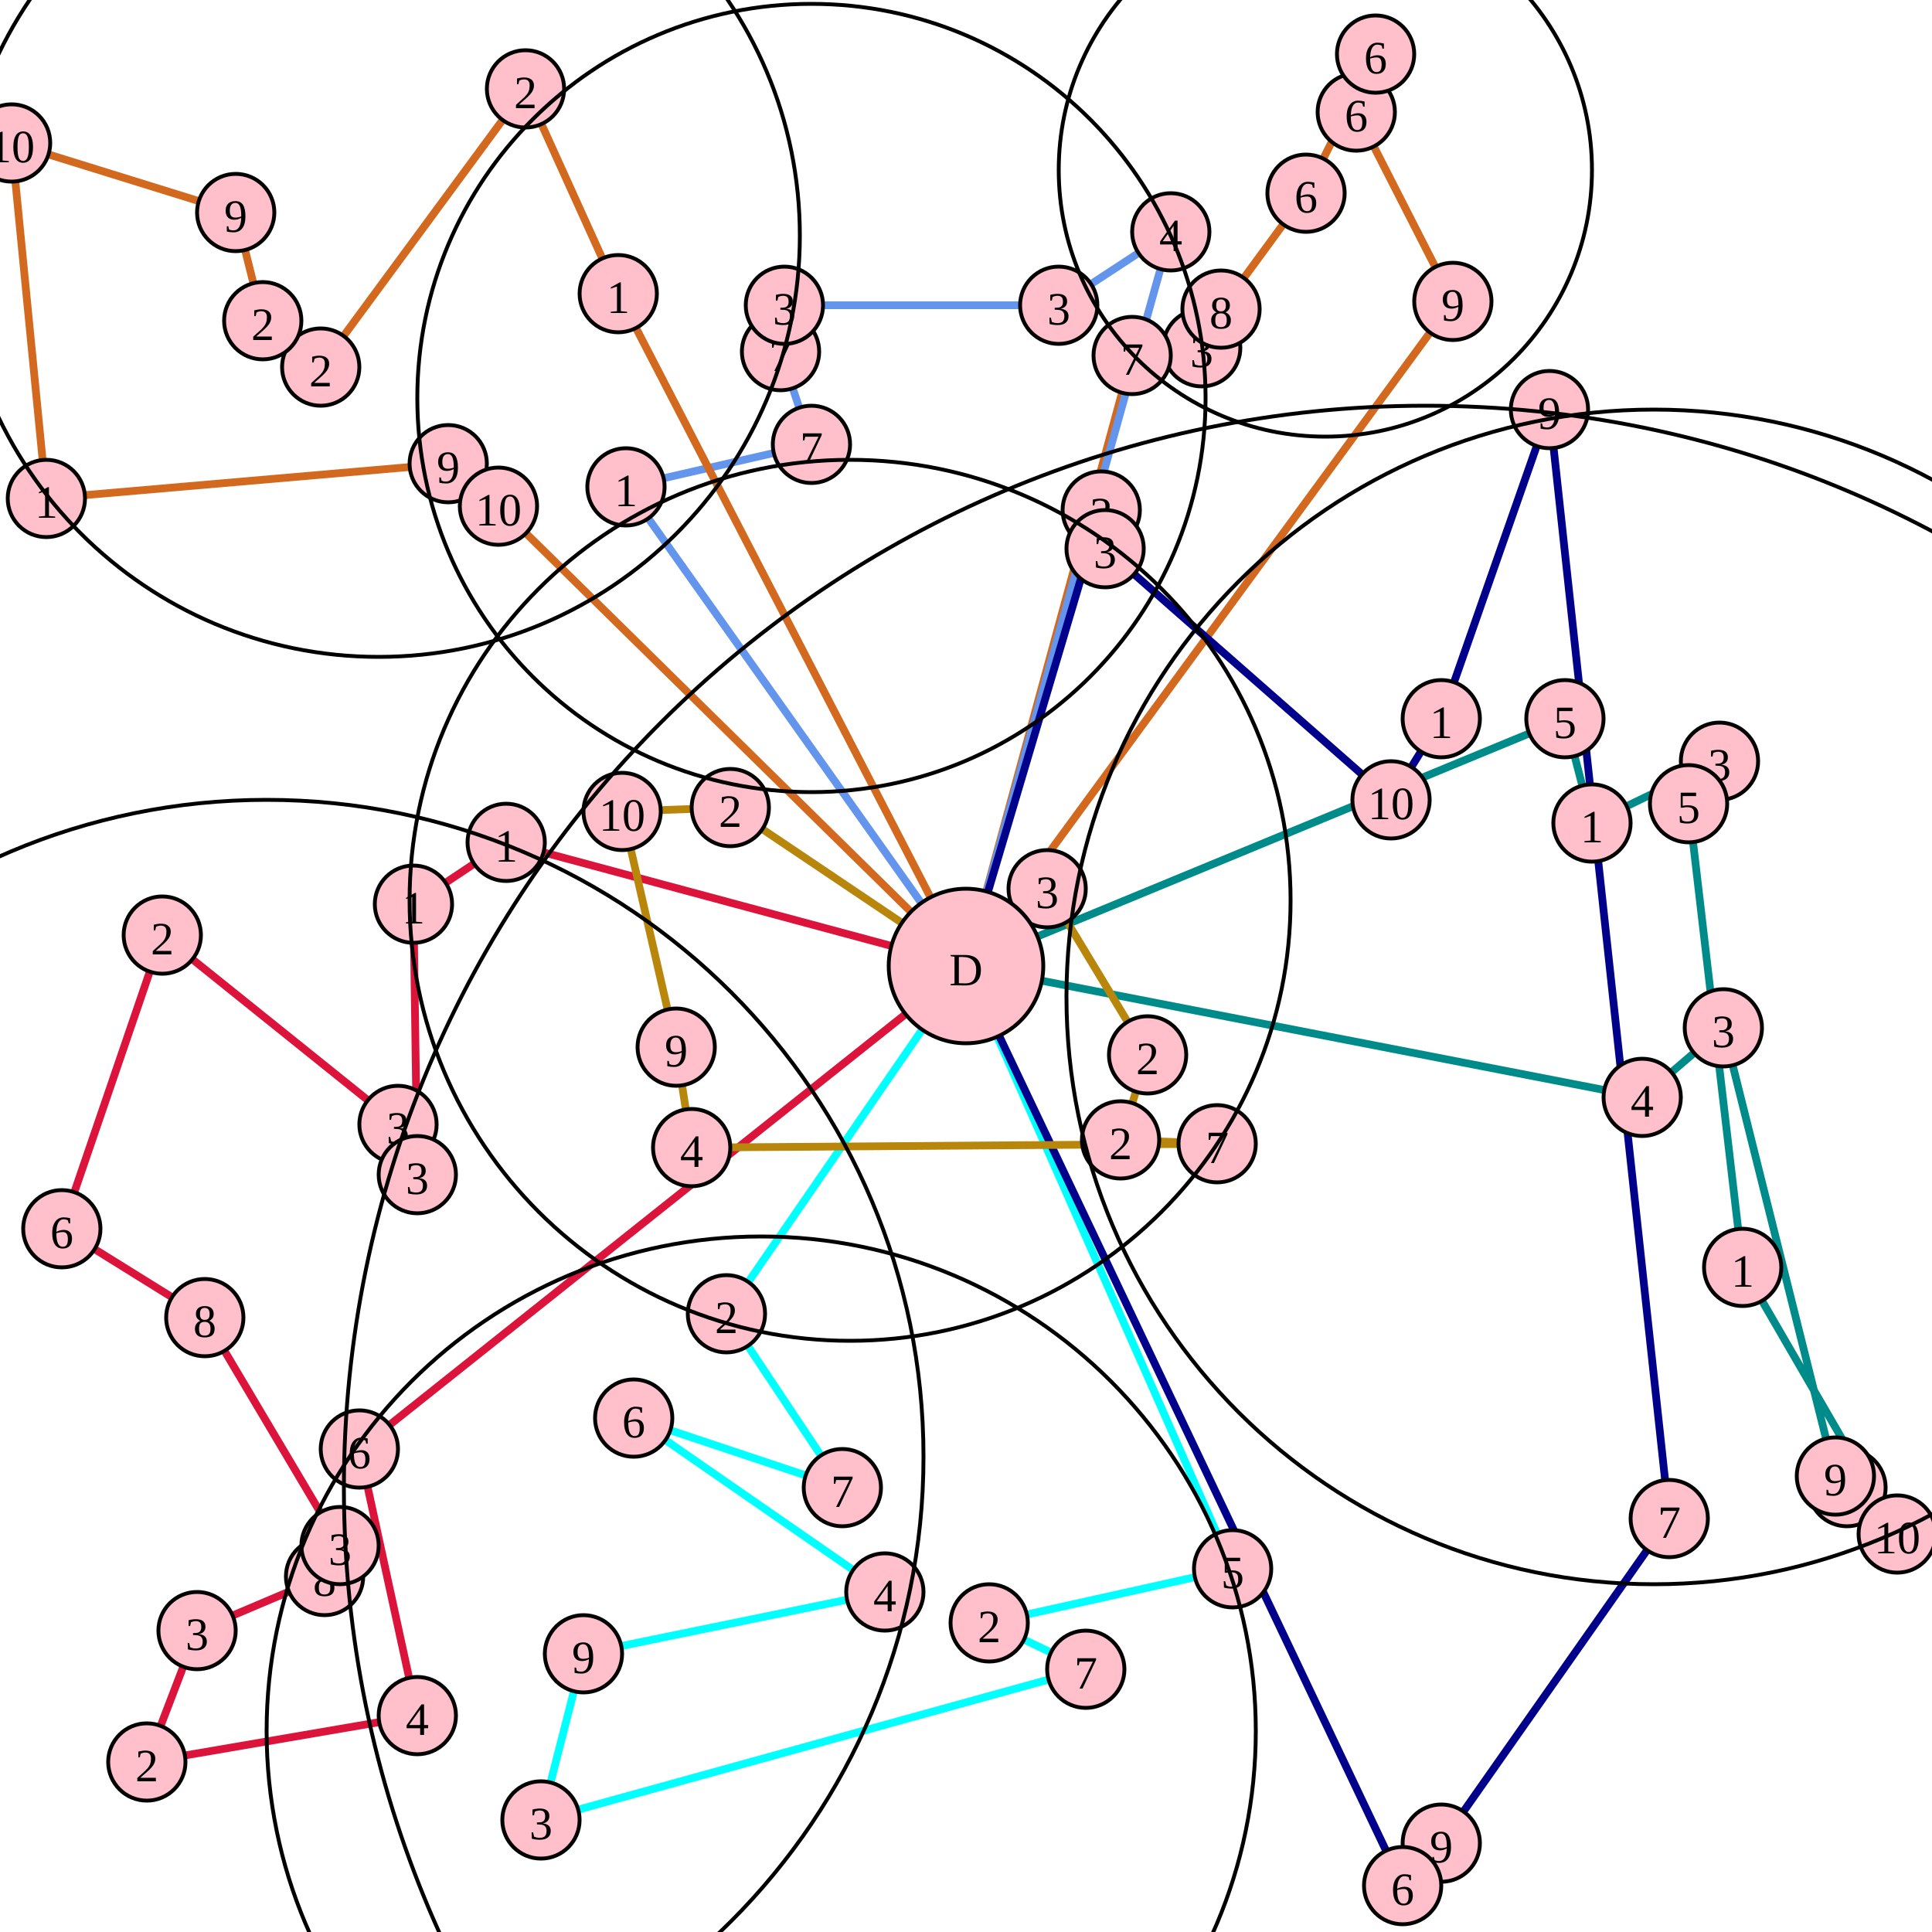
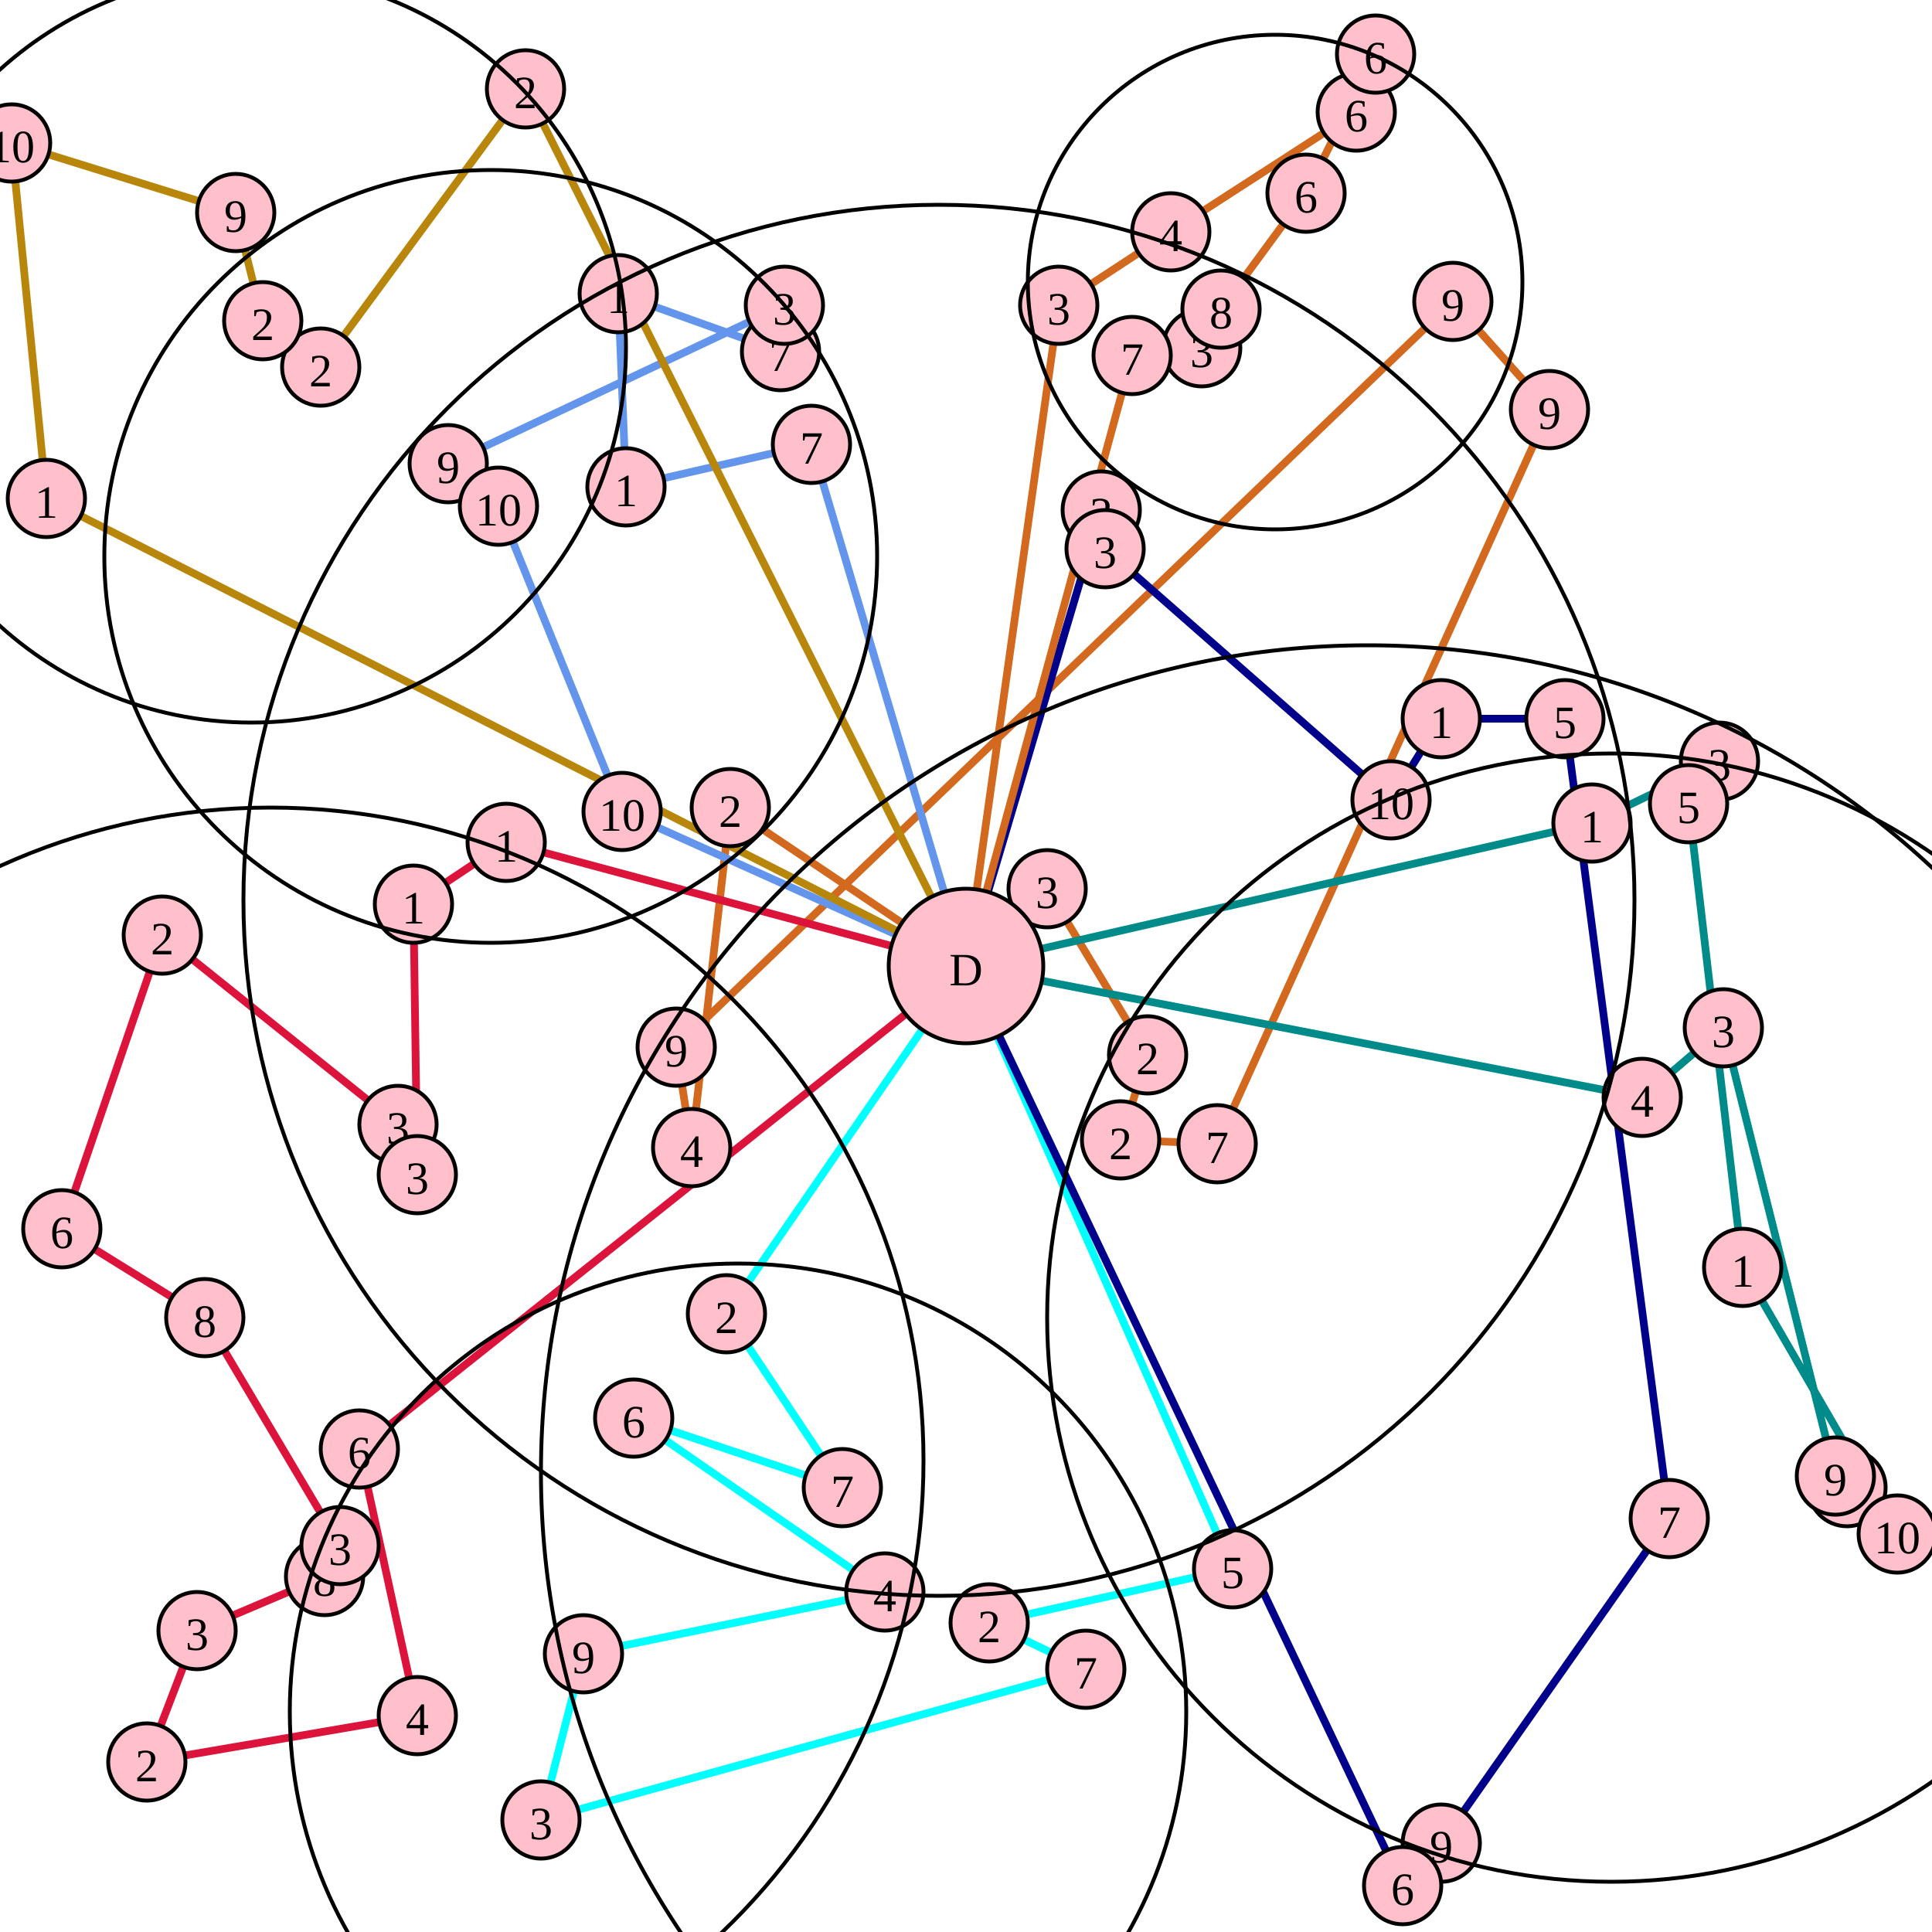
<svg xmlns="http://www.w3.org/2000/svg" width="8cm" height="8cm" viewBox="0 0 500 500" version="1.1">
-   <path d="M250.0 250.0 L376.0 78.0L351.0 29.0L356.0 14.0L338.0 50.0L316.0 80.0L311.0 90.0L293.0 92.0z" stroke="chocolate" fill="none" stroke-width="2" />
-   <path d="M250.0 250.0 L162.0 126.0L210.0 115.0L202.0 91.0L203.0 79.0L274.0 79.0L303.0 60.0z" stroke="cornflowerblue" fill="none" stroke-width="2" />
+   <path d="M250.0 250.0 L189.0 209.0L179.0 297.0L175.0 271.0L376.0 78.0L401.0 106.0L315.0 296.0L290.0 295.0L297.0 273.0L271.0 230.0z" stroke="chocolate" fill="none" stroke-width="2" />
+   <path d="M250.0 250.0 L210.0 115.0L162.0 126.0L160.0 76.0L202.0 91.0L203.0 79.0L116.0 120.0L129.0 131.0L161.0 210.0z" stroke="cornflowerblue" fill="none" stroke-width="2" />
  <path d="M250.0 250.0 L93.0 375.0L108.0 444.0L38.0 456.0L51.0 422.0L84.0 408.0L88.0 400.0L53.0 341.0L16.0 318.0L42.0 242.0L103.0 291.0L108.0 304.0L107.0 234.0L131.0 218.0z" stroke="crimson" fill="none" stroke-width="2" />
  <path d="M250.0 250.0 L188.0 340.0L218.0 385.0L164.0 367.0L229.0 412.0L151.0 428.0L140.0 471.0L281.0 432.0L256.0 420.0L319.0 406.0z" stroke="cyan" fill="none" stroke-width="2" />
-   <path d="M250.0 250.0 L285.0 132.0L286.0 142.0L360.0 207.0L373.0 186.0L401.0 106.0L432.0 393.0L373.0 477.0L363.0 488.0z" stroke="darkblue" fill="none" stroke-width="2" />
-   <path d="M250.0 250.0 L425.0 284.0L446.0 266.0L475.0 382.0L478.0 385.0L491.0 397.0L451.0 328.0L437.0 208.0L445.0 197.0L412.0 213.0L405.0 186.0z" stroke="darkcyan" fill="none" stroke-width="2" />
-   <path d="M250.0 250.0 L189.0 209.0L161.0 210.0L175.0 271.0L179.0 297.0L315.0 296.0L290.0 295.0L297.0 273.0L271.0 230.0z" stroke="darkgoldenrod" fill="none" stroke-width="2" />
-   <path d="M250.0 250.0 L160.0 76.0L136.0 23.0L83.0 95.0L68.0 83.0L61.0 55.0L3.0 37.0L12.0 129.0L116.0 120.0L129.0 131.0z" stroke="chocolate" fill="none" stroke-width="2" />
+   <path d="M250.0 250.0 L285.0 132.0L286.0 142.0L360.0 207.0L373.0 186.0L405.0 186.0L432.0 393.0L373.0 477.0L363.0 488.0z" stroke="darkblue" fill="none" stroke-width="2" />
+   <path d="M250.0 250.0 L425.0 284.0L446.0 266.0L475.0 382.0L478.0 385.0L491.0 397.0L451.0 328.0L437.0 208.0L445.0 197.0L412.0 213.0z" stroke="darkcyan" fill="none" stroke-width="2" />
+   <path d="M250.0 250.0 L136.0 23.0L83.0 95.0L68.0 83.0L61.0 55.0L3.0 37.0L12.0 129.0z" stroke="darkgoldenrod" fill="none" stroke-width="2" />
+   <path d="M250.0 250.0 L274.0 79.0L303.0 60.0L351.0 29.0L356.0 14.0L338.0 50.0L316.0 80.0L311.0 90.0L293.0 92.0z" stroke="chocolate" fill="none" stroke-width="2" />
  <g transform="translate(351,29)">
    <circle cx="0" cy="0" r="10" fill="pink" stroke="black" stroke-width="1" />
    <text text-anchor="middle" y="5">6</text>
  </g>
  <g transform="translate(271,230)">
    <circle cx="0" cy="0" r="10" fill="pink" stroke="black" stroke-width="1" />
    <text text-anchor="middle" y="5">3</text>
  </g>
  <g transform="translate(103,291)">
    <circle cx="0" cy="0" r="10" fill="pink" stroke="black" stroke-width="1" />
    <text text-anchor="middle" y="5">3</text>
  </g>
  <g transform="translate(108,304)">
    <circle cx="0" cy="0" r="10" fill="pink" stroke="black" stroke-width="1" />
    <text text-anchor="middle" y="5">3</text>
  </g>
  <g transform="translate(16,318)">
    <circle cx="0" cy="0" r="10" fill="pink" stroke="black" stroke-width="1" />
    <text text-anchor="middle" y="5">6</text>
  </g>
  <g transform="translate(160,76)">
    <circle cx="0" cy="0" r="10" fill="pink" stroke="black" stroke-width="1" />
    <text text-anchor="middle" y="5">1</text>
  </g>
  <g transform="translate(179,297)">
    <circle cx="0" cy="0" r="10" fill="pink" stroke="black" stroke-width="1" />
    <text text-anchor="middle" y="5">4</text>
  </g>
  <g transform="translate(297,273)">
    <circle cx="0" cy="0" r="10" fill="pink" stroke="black" stroke-width="1" />
    <text text-anchor="middle" y="5">2</text>
  </g>
  <g transform="translate(405,186)">
    <circle cx="0" cy="0" r="10" fill="pink" stroke="black" stroke-width="1" />
    <text text-anchor="middle" y="5">5</text>
  </g>
  <g transform="translate(84,408)">
    <circle cx="0" cy="0" r="10" fill="pink" stroke="black" stroke-width="1" />
    <text text-anchor="middle" y="5">8</text>
  </g>
  <g transform="translate(432,393)">
    <circle cx="0" cy="0" r="10" fill="pink" stroke="black" stroke-width="1" />
    <text text-anchor="middle" y="5">7</text>
  </g>
  <g transform="translate(210,115)">
    <circle cx="0" cy="0" r="10" fill="pink" stroke="black" stroke-width="1" />
    <text text-anchor="middle" y="5">7</text>
  </g>
  <g transform="translate(425,284)">
    <circle cx="0" cy="0" r="10" fill="pink" stroke="black" stroke-width="1" />
    <text text-anchor="middle" y="5">4</text>
  </g>
  <g transform="translate(319,406)">
    <circle cx="0" cy="0" r="10" fill="pink" stroke="black" stroke-width="1" />
    <text text-anchor="middle" y="5">5</text>
  </g>
  <g transform="translate(202,91)">
    <circle cx="0" cy="0" r="10" fill="pink" stroke="black" stroke-width="1" />
    <text text-anchor="middle" y="5">7</text>
  </g>
  <g transform="translate(478,385)">
    <circle cx="0" cy="0" r="10" fill="pink" stroke="black" stroke-width="1" />
    <text text-anchor="middle" y="5">2</text>
  </g>
  <g transform="translate(290,295)">
    <circle cx="0" cy="0" r="10" fill="pink" stroke="black" stroke-width="1" />
    <text text-anchor="middle" y="5">2</text>
  </g>
  <g transform="translate(83,95)">
    <circle cx="0" cy="0" r="10" fill="pink" stroke="black" stroke-width="1" />
    <text text-anchor="middle" y="5">2</text>
  </g>
  <g transform="translate(61,55)">
    <circle cx="0" cy="0" r="10" fill="pink" stroke="black" stroke-width="1" />
    <text text-anchor="middle" y="5">9</text>
  </g>
  <g transform="translate(42,242)">
    <circle cx="0" cy="0" r="10" fill="pink" stroke="black" stroke-width="1" />
    <text text-anchor="middle" y="5">2</text>
  </g>
  <g transform="translate(162,126)">
    <circle cx="0" cy="0" r="10" fill="pink" stroke="black" stroke-width="1" />
    <text text-anchor="middle" y="5">1</text>
  </g>
  <g transform="translate(108,444)">
    <circle cx="0" cy="0" r="10" fill="pink" stroke="black" stroke-width="1" />
    <text text-anchor="middle" y="5">4</text>
  </g>
  <g transform="translate(151,428)">
    <circle cx="0" cy="0" r="10" fill="pink" stroke="black" stroke-width="1" />
    <text text-anchor="middle" y="5">9</text>
  </g>
  <g transform="translate(116,120)">
    <circle cx="0" cy="0" r="10" fill="pink" stroke="black" stroke-width="1" />
    <text text-anchor="middle" y="5">9</text>
  </g>
  <g transform="translate(285,132)">
    <circle cx="0" cy="0" r="10" fill="pink" stroke="black" stroke-width="1" />
    <text text-anchor="middle" y="5">3</text>
  </g>
  <g transform="translate(129,131)">
    <circle cx="0" cy="0" r="10" fill="pink" stroke="black" stroke-width="1" />
    <text text-anchor="middle" y="5">10</text>
  </g>
  <g transform="translate(451,328)">
    <circle cx="0" cy="0" r="10" fill="pink" stroke="black" stroke-width="1" />
    <text text-anchor="middle" y="5">1</text>
  </g>
  <g transform="translate(274,79)">
    <circle cx="0" cy="0" r="10" fill="pink" stroke="black" stroke-width="1" />
    <text text-anchor="middle" y="5">3</text>
  </g>
  <g transform="translate(338,50)">
    <circle cx="0" cy="0" r="10" fill="pink" stroke="black" stroke-width="1" />
    <text text-anchor="middle" y="5">6</text>
  </g>
  <g transform="translate(445,197)">
    <circle cx="0" cy="0" r="10" fill="pink" stroke="black" stroke-width="1" />
    <text text-anchor="middle" y="5">3</text>
  </g>
  <g transform="translate(311,90)">
    <circle cx="0" cy="0" r="10" fill="pink" stroke="black" stroke-width="1" />
    <text text-anchor="middle" y="5">3</text>
  </g>
  <g transform="translate(3,37)">
    <circle cx="0" cy="0" r="10" fill="pink" stroke="black" stroke-width="1" />
    <text text-anchor="middle" y="5">10</text>
  </g>
  <g transform="translate(293,92)">
    <circle cx="0" cy="0" r="10" fill="pink" stroke="black" stroke-width="1" />
    <text text-anchor="middle" y="5">7</text>
  </g>
  <g transform="translate(256,420)">
    <circle cx="0" cy="0" r="10" fill="pink" stroke="black" stroke-width="1" />
    <text text-anchor="middle" y="5">2</text>
  </g>
  <g transform="translate(373,186)">
    <circle cx="0" cy="0" r="10" fill="pink" stroke="black" stroke-width="1" />
    <text text-anchor="middle" y="5">1</text>
  </g>
  <g transform="translate(68,83)">
    <circle cx="0" cy="0" r="10" fill="pink" stroke="black" stroke-width="1" />
    <text text-anchor="middle" y="5">2</text>
  </g>
  <g transform="translate(188,340)">
    <circle cx="0" cy="0" r="10" fill="pink" stroke="black" stroke-width="1" />
    <text text-anchor="middle" y="5">2</text>
  </g>
  <g transform="translate(164,367)">
    <circle cx="0" cy="0" r="10" fill="pink" stroke="black" stroke-width="1" />
    <text text-anchor="middle" y="5">6</text>
  </g>
  <g transform="translate(88,400)">
    <circle cx="0" cy="0" r="10" fill="pink" stroke="black" stroke-width="1" />
    <text text-anchor="middle" y="5">3</text>
  </g>
  <g transform="translate(38,456)">
    <circle cx="0" cy="0" r="10" fill="pink" stroke="black" stroke-width="1" />
    <text text-anchor="middle" y="5">2</text>
  </g>
  <g transform="translate(360,207)">
    <circle cx="0" cy="0" r="10" fill="pink" stroke="black" stroke-width="1" />
    <text text-anchor="middle" y="5">10</text>
  </g>
  <g transform="translate(107,234)">
    <circle cx="0" cy="0" r="10" fill="pink" stroke="black" stroke-width="1" />
    <text text-anchor="middle" y="5">1</text>
  </g>
  <g transform="translate(376,78)">
    <circle cx="0" cy="0" r="10" fill="pink" stroke="black" stroke-width="1" />
    <text text-anchor="middle" y="5">9</text>
  </g>
  <g transform="translate(218,385)">
    <circle cx="0" cy="0" r="10" fill="pink" stroke="black" stroke-width="1" />
    <text text-anchor="middle" y="5">7</text>
  </g>
  <g transform="translate(446,266)">
    <circle cx="0" cy="0" r="10" fill="pink" stroke="black" stroke-width="1" />
    <text text-anchor="middle" y="5">3</text>
  </g>
  <g transform="translate(53,341)">
    <circle cx="0" cy="0" r="10" fill="pink" stroke="black" stroke-width="1" />
    <text text-anchor="middle" y="5">8</text>
  </g>
  <g transform="translate(189,209)">
    <circle cx="0" cy="0" r="10" fill="pink" stroke="black" stroke-width="1" />
    <text text-anchor="middle" y="5">2</text>
  </g>
  <g transform="translate(51,422)">
    <circle cx="0" cy="0" r="10" fill="pink" stroke="black" stroke-width="1" />
    <text text-anchor="middle" y="5">3</text>
  </g>
  <g transform="translate(131,218)">
    <circle cx="0" cy="0" r="10" fill="pink" stroke="black" stroke-width="1" />
    <text text-anchor="middle" y="5">1</text>
  </g>
  <g transform="translate(491,397)">
    <circle cx="0" cy="0" r="10" fill="pink" stroke="black" stroke-width="1" />
    <text text-anchor="middle" y="5">10</text>
  </g>
  <g transform="translate(161,210)">
    <circle cx="0" cy="0" r="10" fill="pink" stroke="black" stroke-width="1" />
    <text text-anchor="middle" y="5">10</text>
  </g>
  <g transform="translate(286,142)">
    <circle cx="0" cy="0" r="10" fill="pink" stroke="black" stroke-width="1" />
    <text text-anchor="middle" y="5">3</text>
  </g>
  <g transform="translate(12,129)">
    <circle cx="0" cy="0" r="10" fill="pink" stroke="black" stroke-width="1" />
    <text text-anchor="middle" y="5">1</text>
  </g>
  <g transform="translate(140,471)">
    <circle cx="0" cy="0" r="10" fill="pink" stroke="black" stroke-width="1" />
    <text text-anchor="middle" y="5">3</text>
  </g>
  <g transform="translate(316,80)">
    <circle cx="0" cy="0" r="10" fill="pink" stroke="black" stroke-width="1" />
    <text text-anchor="middle" y="5">8</text>
  </g>
  <g transform="translate(401,106)">
    <circle cx="0" cy="0" r="10" fill="pink" stroke="black" stroke-width="1" />
    <text text-anchor="middle" y="5">9</text>
  </g>
  <g transform="translate(229,412)">
    <circle cx="0" cy="0" r="10" fill="pink" stroke="black" stroke-width="1" />
    <text text-anchor="middle" y="5">4</text>
  </g>
  <g transform="translate(373,477)">
    <circle cx="0" cy="0" r="10" fill="pink" stroke="black" stroke-width="1" />
    <text text-anchor="middle" y="5">9</text>
  </g>
  <g transform="translate(356,14)">
    <circle cx="0" cy="0" r="10" fill="pink" stroke="black" stroke-width="1" />
    <text text-anchor="middle" y="5">6</text>
  </g>
  <g transform="translate(315,296)">
    <circle cx="0" cy="0" r="10" fill="pink" stroke="black" stroke-width="1" />
    <text text-anchor="middle" y="5">7</text>
  </g>
  <g transform="translate(437,208)">
    <circle cx="0" cy="0" r="10" fill="pink" stroke="black" stroke-width="1" />
    <text text-anchor="middle" y="5">5</text>
  </g>
  <g transform="translate(93,375)">
    <circle cx="0" cy="0" r="10" fill="pink" stroke="black" stroke-width="1" />
    <text text-anchor="middle" y="5">6</text>
  </g>
  <g transform="translate(412,213)">
    <circle cx="0" cy="0" r="10" fill="pink" stroke="black" stroke-width="1" />
    <text text-anchor="middle" y="5">1</text>
  </g>
  <g transform="translate(475,382)">
    <circle cx="0" cy="0" r="10" fill="pink" stroke="black" stroke-width="1" />
    <text text-anchor="middle" y="5">9</text>
  </g>
  <g transform="translate(136,23)">
    <circle cx="0" cy="0" r="10" fill="pink" stroke="black" stroke-width="1" />
    <text text-anchor="middle" y="5">2</text>
  </g>
  <g transform="translate(175,271)">
    <circle cx="0" cy="0" r="10" fill="pink" stroke="black" stroke-width="1" />
    <text text-anchor="middle" y="5">9</text>
  </g>
  <g transform="translate(281,432)">
    <circle cx="0" cy="0" r="10" fill="pink" stroke="black" stroke-width="1" />
    <text text-anchor="middle" y="5">7</text>
  </g>
  <g transform="translate(303,60)">
    <circle cx="0" cy="0" r="10" fill="pink" stroke="black" stroke-width="1" />
    <text text-anchor="middle" y="5">4</text>
  </g>
  <g transform="translate(363,488)">
    <circle cx="0" cy="0" r="10" fill="pink" stroke="black" stroke-width="1" />
    <text text-anchor="middle" y="5">6</text>
  </g>
  <g transform="translate(203,79)">
    <circle cx="0" cy="0" r="10" fill="pink" stroke="black" stroke-width="1" />
    <text text-anchor="middle" y="5">3</text>
  </g>
-   <g transform="translate(343,44)">
-     <circle cx="0" cy="0" r="69" fill="none" stroke="black" stroke-width="1" />
-     <text text-anchor="middle" y="5" />
-   </g>
-   <g transform="translate(210,103)">
-     <circle cx="0" cy="0" r="102" fill="none" stroke="black" stroke-width="1" />
-     <text text-anchor="middle" y="5" />
-   </g>
-   <g transform="translate(69,377)">
-     <circle cx="0" cy="0" r="170" fill="none" stroke="black" stroke-width="1" />
-     <text text-anchor="middle" y="5" />
-   </g>
-   <g transform="translate(197,448)">
-     <circle cx="0" cy="0" r="128" fill="none" stroke="black" stroke-width="1" />
-     <text text-anchor="middle" y="5" />
-   </g>
-   <g transform="translate(369,385)">
-     <circle cx="0" cy="0" r="280" fill="none" stroke="black" stroke-width="1" />
-     <text text-anchor="middle" y="5" />
-   </g>
-   <g transform="translate(428,258)">
-     <circle cx="0" cy="0" r="152" fill="none" stroke="black" stroke-width="1" />
-     <text text-anchor="middle" y="5" />
-   </g>
-   <g transform="translate(220,233)">
-     <circle cx="0" cy="0" r="114" fill="none" stroke="black" stroke-width="1" />
-     <text text-anchor="middle" y="5" />
-   </g>
-   <g transform="translate(98,61)">
-     <circle cx="0" cy="0" r="109" fill="none" stroke="black" stroke-width="1" />
+   <g transform="translate(243,233)">
+     <circle cx="0" cy="0" r="180" fill="none" stroke="black" stroke-width="1" />
+     <text text-anchor="middle" y="5" />
+   </g>
+   <g transform="translate(127,144)">
+     <circle cx="0" cy="0" r="100" fill="none" stroke="black" stroke-width="1" />
+     <text text-anchor="middle" y="5" />
+   </g>
+   <g transform="translate(70,378)">
+     <circle cx="0" cy="0" r="169" fill="none" stroke="black" stroke-width="1" />
+     <text text-anchor="middle" y="5" />
+   </g>
+   <g transform="translate(191,443)">
+     <circle cx="0" cy="0" r="116" fill="none" stroke="black" stroke-width="1" />
+     <text text-anchor="middle" y="5" />
+   </g>
+   <g transform="translate(354,381)">
+     <circle cx="0" cy="0" r="214" fill="none" stroke="black" stroke-width="1" />
+     <text text-anchor="middle" y="5" />
+   </g>
+   <g transform="translate(417,341)">
+     <circle cx="0" cy="0" r="146" fill="none" stroke="black" stroke-width="1" />
+     <text text-anchor="middle" y="5" />
+   </g>
+   <g transform="translate(65,90)">
+     <circle cx="0" cy="0" r="97" fill="none" stroke="black" stroke-width="1" />
+     <text text-anchor="middle" y="5" />
+   </g>
+   <g transform="translate(330,73)">
+     <circle cx="0" cy="0" r="64" fill="none" stroke="black" stroke-width="1" />
    <text text-anchor="middle" y="5" />
  </g>
  <g transform="translate(250,250)">
    <circle cx="0" cy="0" r="20" fill="pink" stroke="black" stroke-width="1" />
    <text text-anchor="middle" y="5">D</text>
  </g>
</svg>
